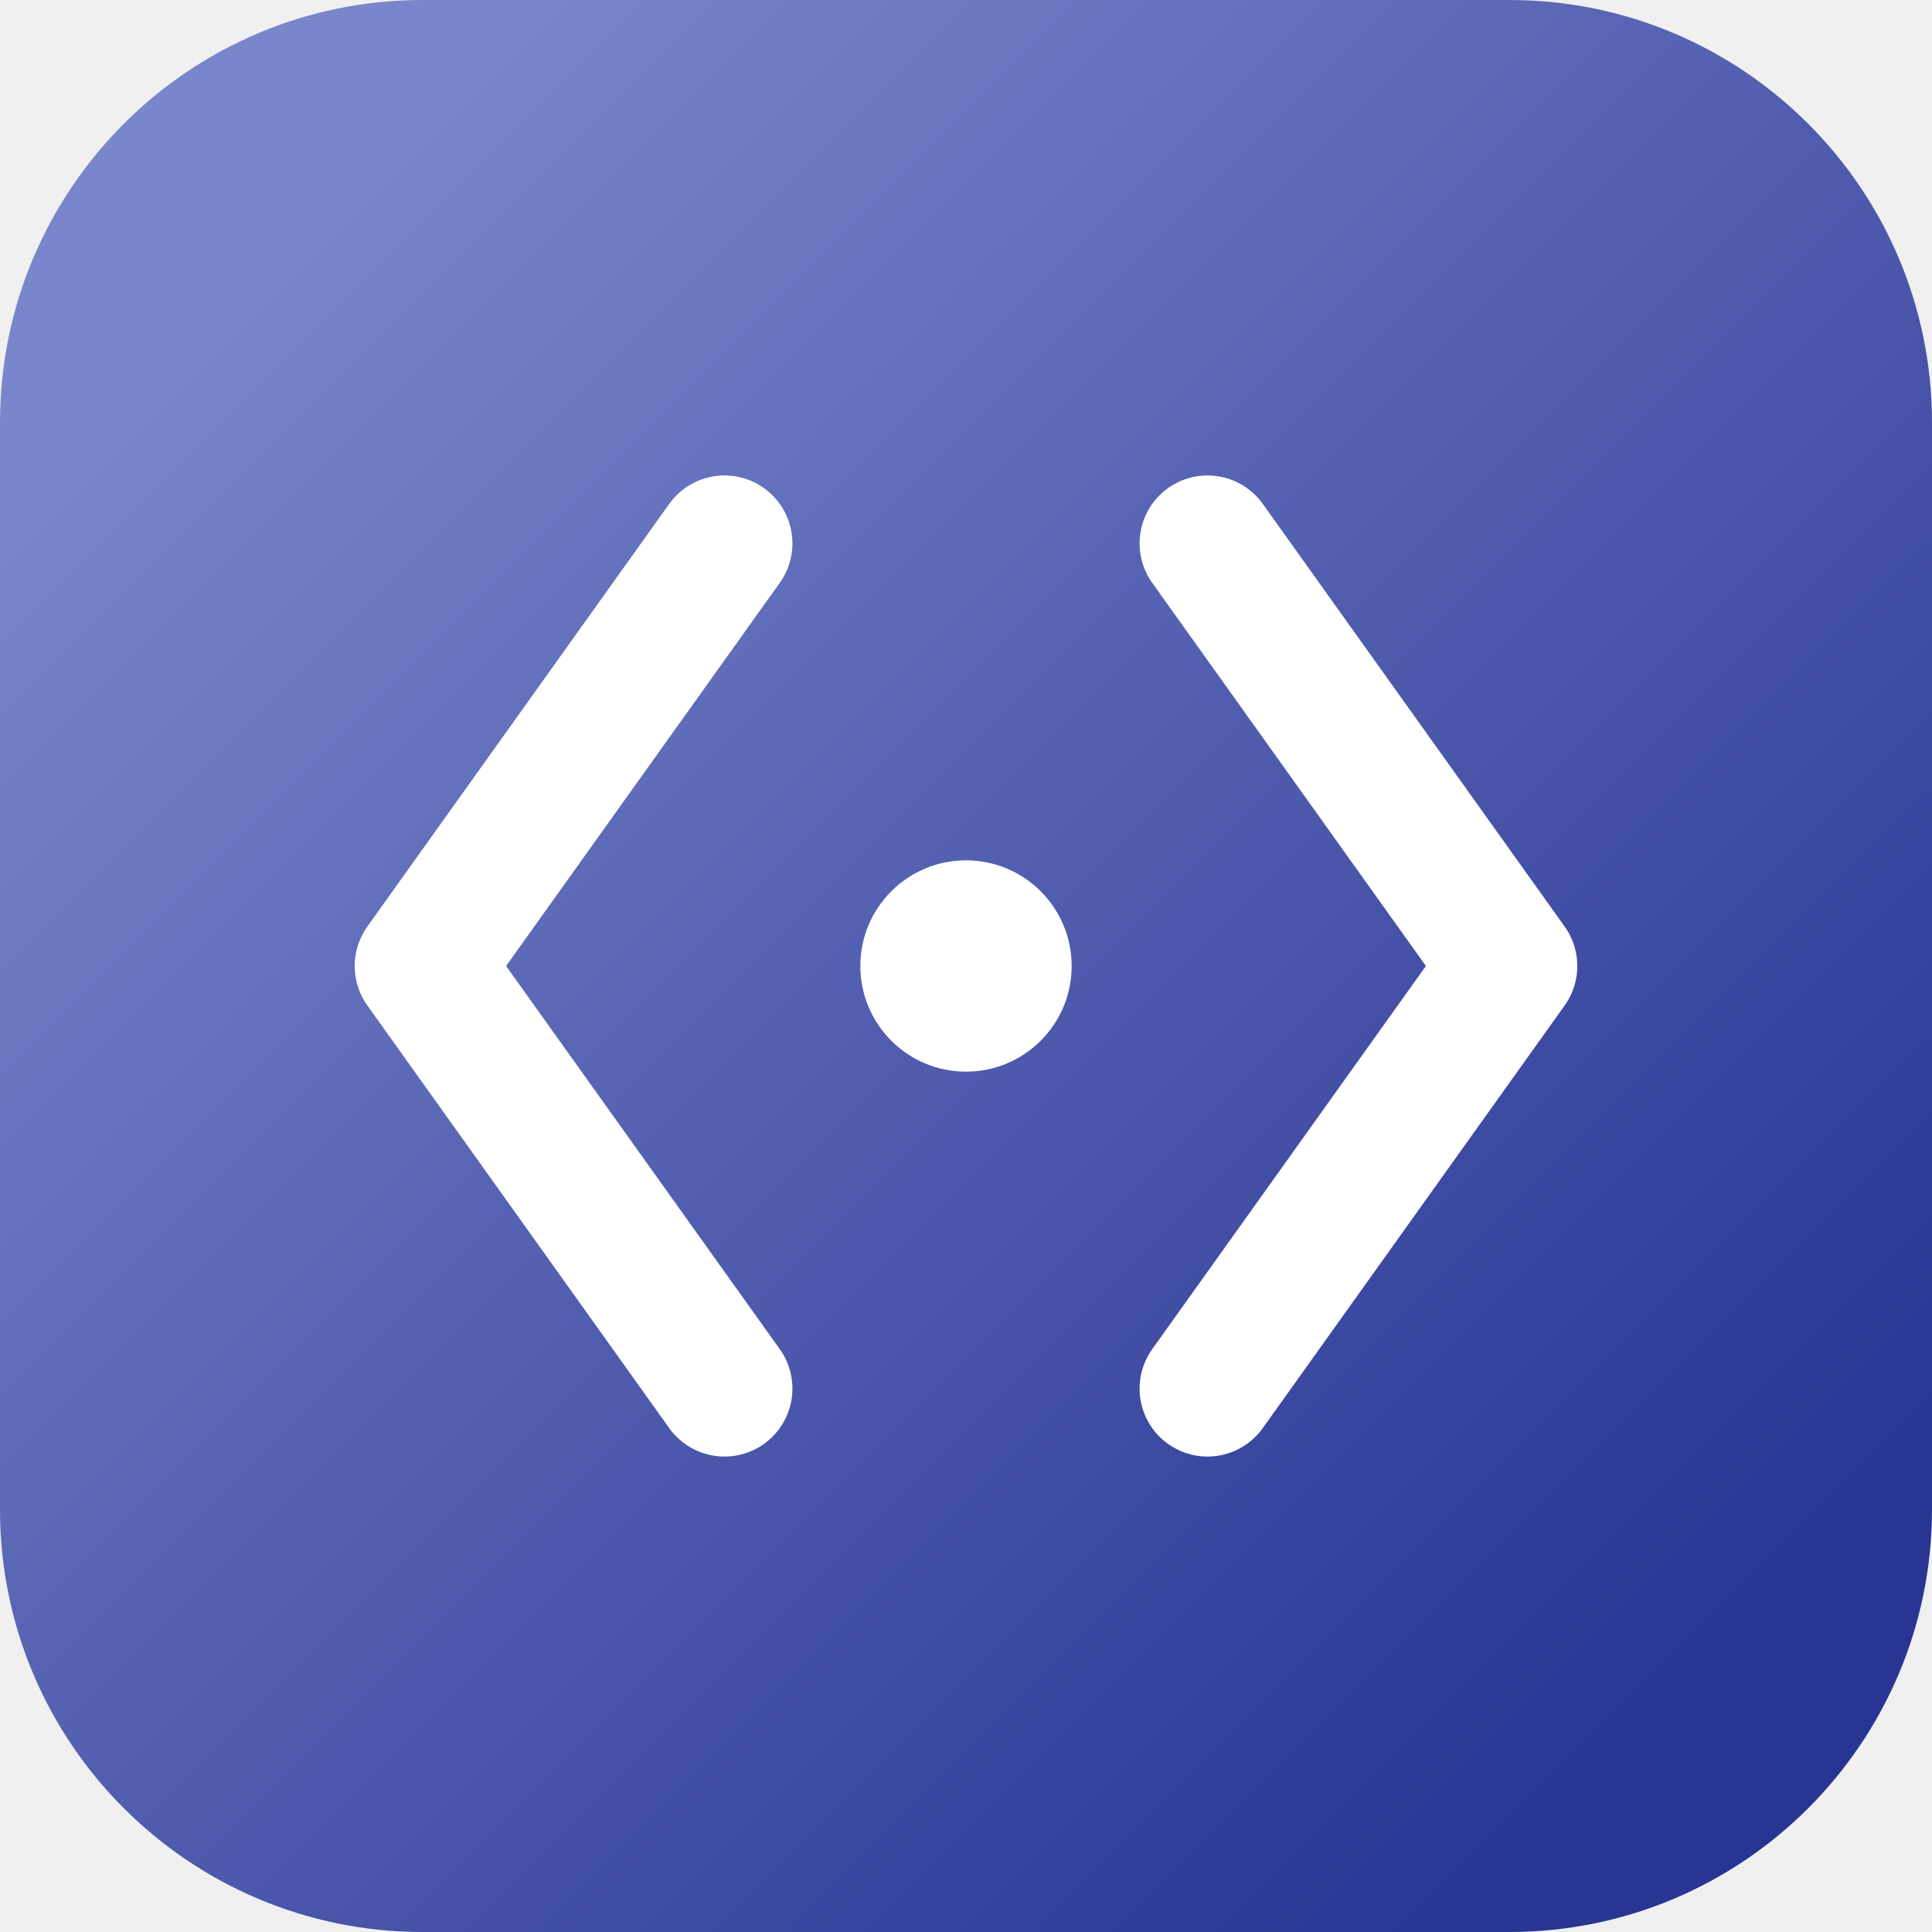
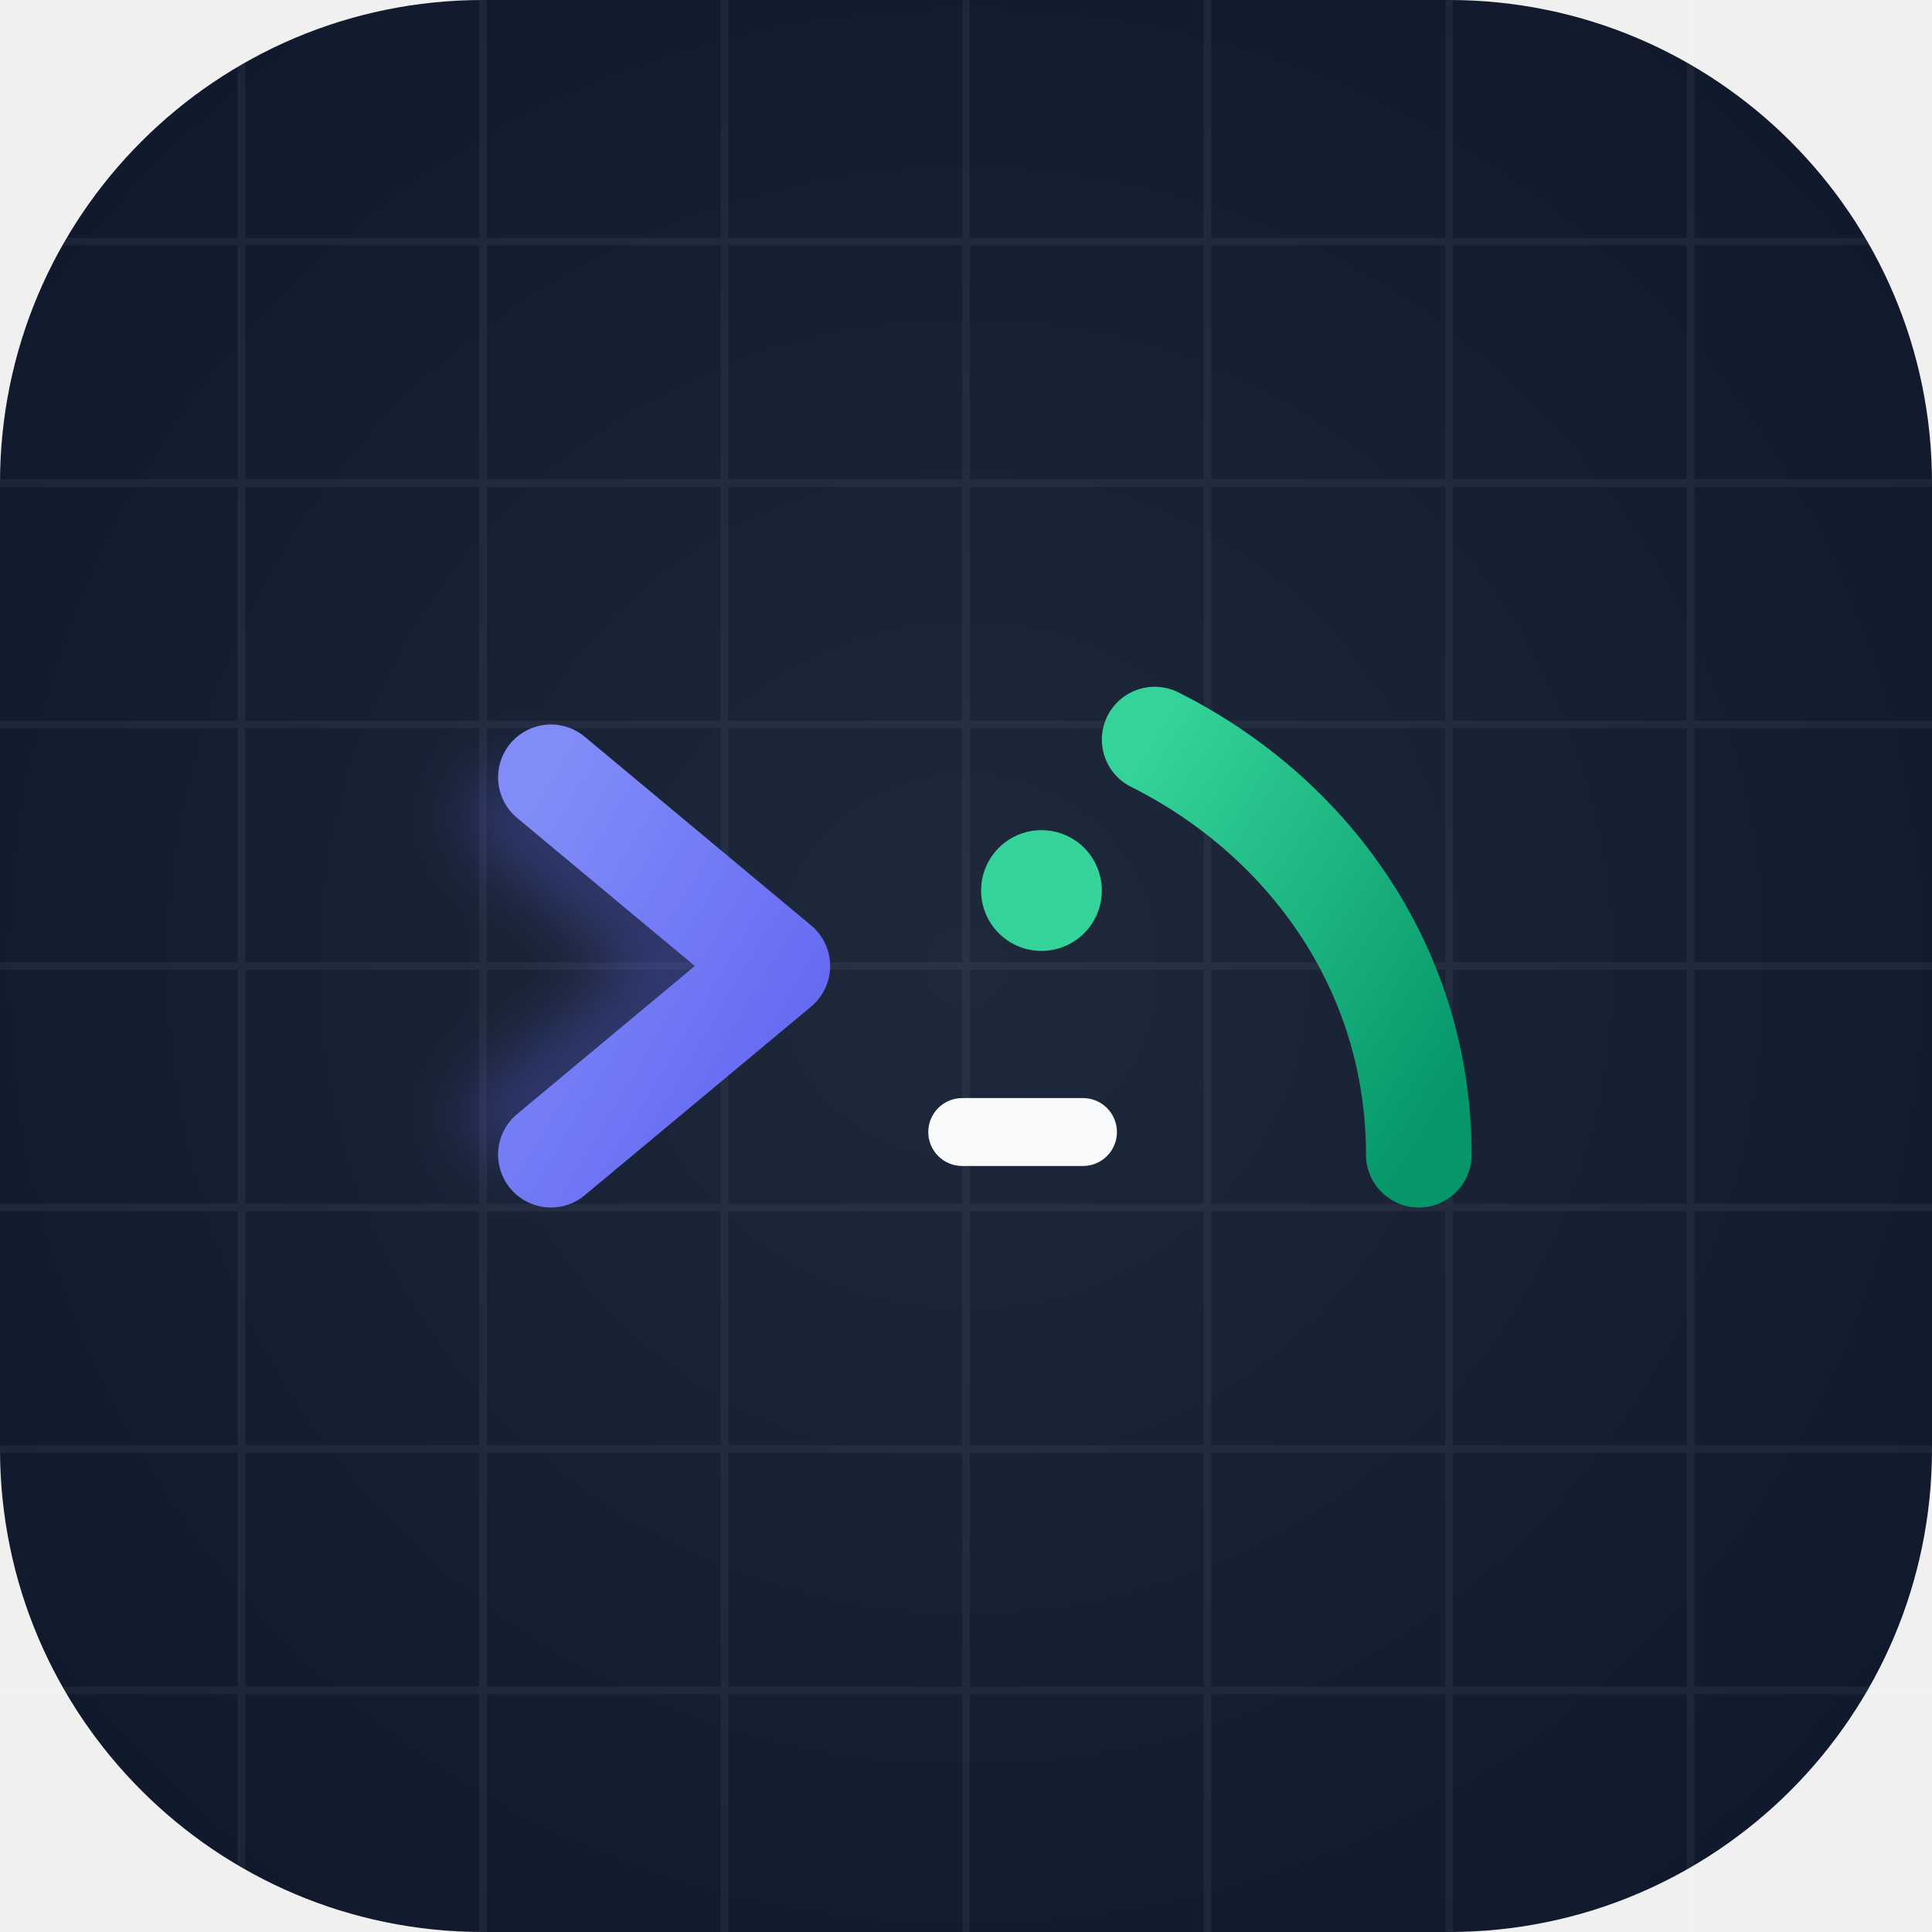
- <svg xmlns="http://www.w3.org/2000/svg" viewBox="0 0 64 64" role="img" aria-label="CodeFreedom">
+ <svg xmlns="http://www.w3.org/2000/svg" viewBox="0 0 512 512" width="100%" height="100%">
  <defs>
-     <linearGradient id="cf-bg" x1="8" y1="8" x2="56" y2="56" gradientUnits="userSpaceOnUse">
-       <stop offset="0" stop-color="#7986cb" />
-       <stop offset="1" stop-color="#283593" />
+     <radialGradient id="bgGrad" cx="50%" cy="50%" r="70%">
+       <stop offset="0%" stop-color="#1E293B" />
+       <stop offset="100%" stop-color="#0F172A" />
+     </radialGradient>
+     <linearGradient id="primaryGrad" x1="0%" y1="0%" x2="100%" y2="100%">
+       <stop offset="0%" stop-color="#818CF8" />
+       <stop offset="100%" stop-color="#6366F1" />
+     </linearGradient>
+     <linearGradient id="secondaryGrad" x1="0%" y1="0%" x2="100%" y2="100%">
+       <stop offset="0%" stop-color="#34D399" />
+       <stop offset="100%" stop-color="#059669" />
    </linearGradient>
  </defs>
-   <rect width="64" height="64" rx="14" fill="url(#cf-bg)" />
-   <path d="M24 18 L14 32 L24 46" stroke="#ffffff" stroke-width="4.5" stroke-linecap="round" stroke-linejoin="round" fill="none" />
-   <path d="M40 18 L50 32 L40 46" stroke="#ffffff" stroke-width="4.5" stroke-linecap="round" stroke-linejoin="round" fill="none" />
-   <circle cx="32" cy="32" r="3.5" fill="#ffffff" />
+   <rect width="512" height="512" rx="128" fill="url(#bgGrad)" />
+   <g opacity="0.05" stroke="#FFFFFF" stroke-width="2">
+     <line x1="64" y1="0" x2="64" y2="512" />
+     <line x1="128" y1="0" x2="128" y2="512" />
+     <line x1="192" y1="0" x2="192" y2="512" />
+     <line x1="256" y1="0" x2="256" y2="512" />
+     <line x1="320" y1="0" x2="320" y2="512" />
+     <line x1="384" y1="0" x2="384" y2="512" />
+     <line x1="448" y1="0" x2="448" y2="512" />
+     <line x1="0" y1="64" x2="512" y2="64" />
+     <line x1="0" y1="128" x2="512" y2="128" />
+     <line x1="0" y1="192" x2="512" y2="192" />
+     <line x1="0" y1="256" x2="512" y2="256" />
+     <line x1="0" y1="320" x2="512" y2="320" />
+     <line x1="0" y1="384" x2="512" y2="384" />
+     <line x1="0" y1="448" x2="512" y2="448" />
+   </g>
+   <g transform="translate(256, 256)">
+     <path d="M -120, -40 L -70, 0 L -120, 40" fill="none" stroke="#6366F1" stroke-width="24" stroke-linecap="round" stroke-linejoin="round" opacity="0.3" filter="blur(8px)" />
+     <path d="M -110, -50 L -50, 0 L -110, 50" fill="none" stroke="url(#primaryGrad)" stroke-width="28" stroke-linecap="round" stroke-linejoin="round" />
+     <path d="M 50, -60 C 90, -40 120, 0 120, 50" fill="none" stroke="url(#secondaryGrad)" stroke-width="28" stroke-linecap="round" />
+     <rect x="-10" y="35" width="50" height="18" rx="9" fill="#F8FAFC" />
+     <circle cx="20" cy="-20" r="16" fill="#34D399" />
+   </g>
</svg>
